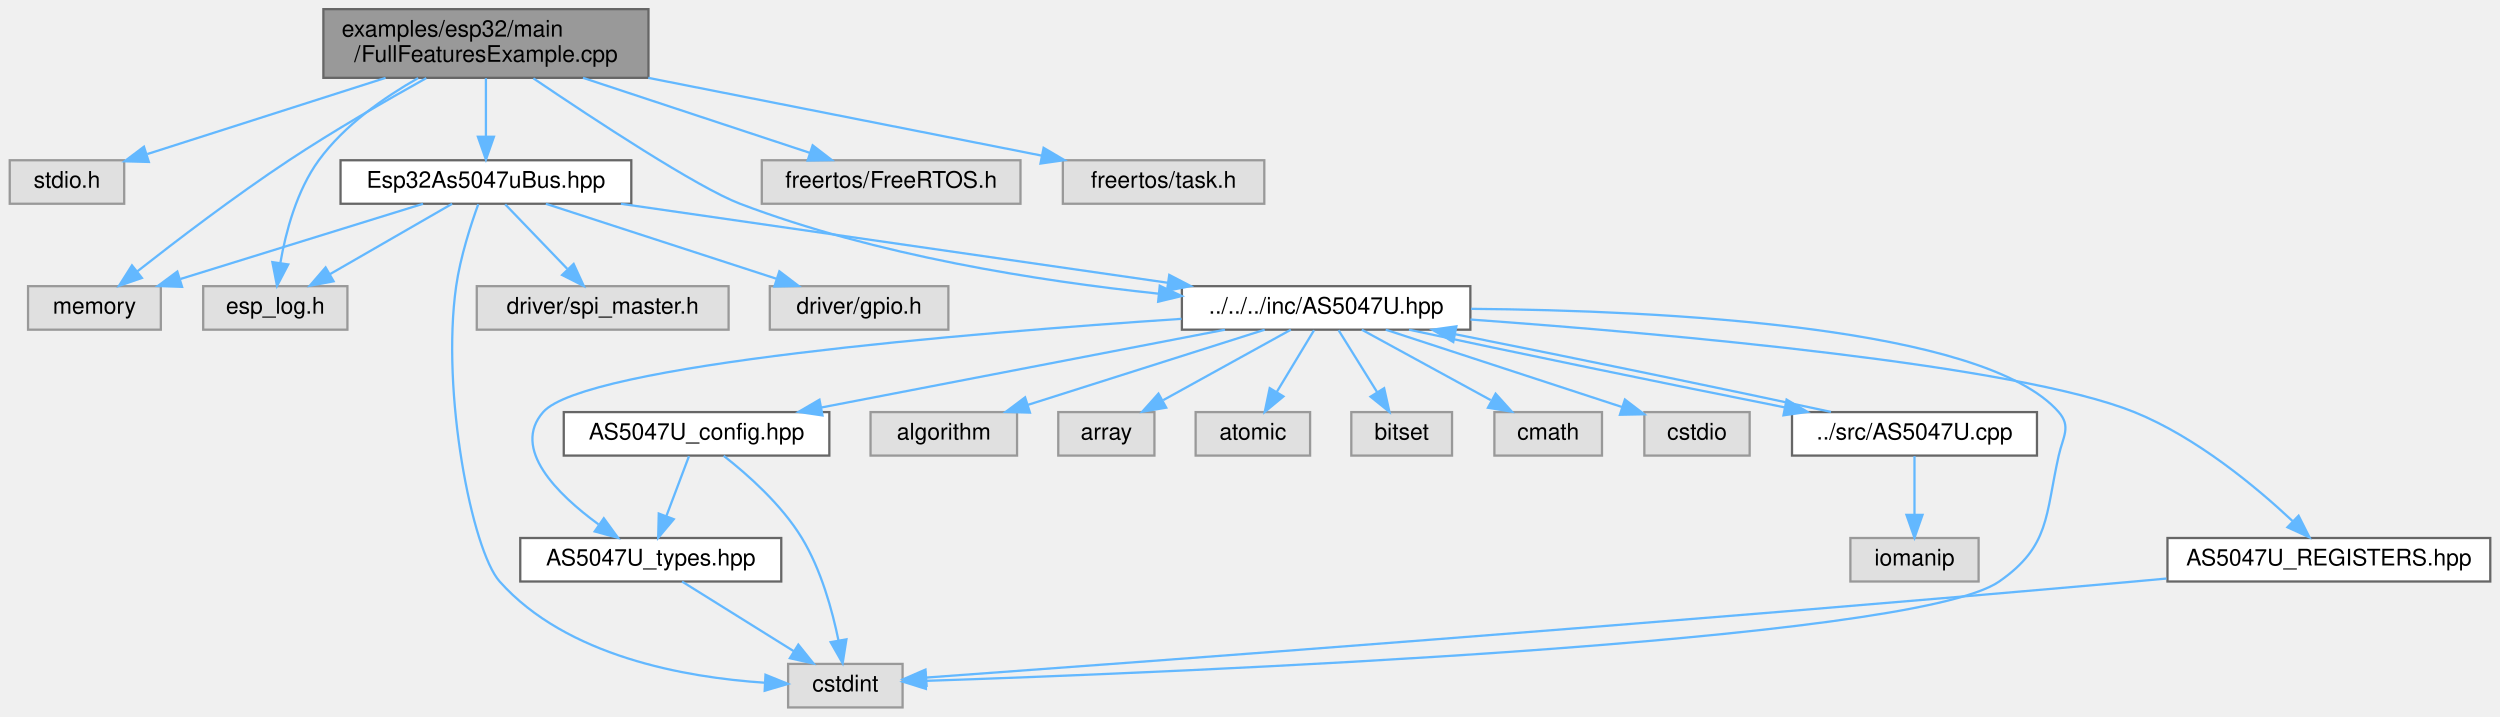
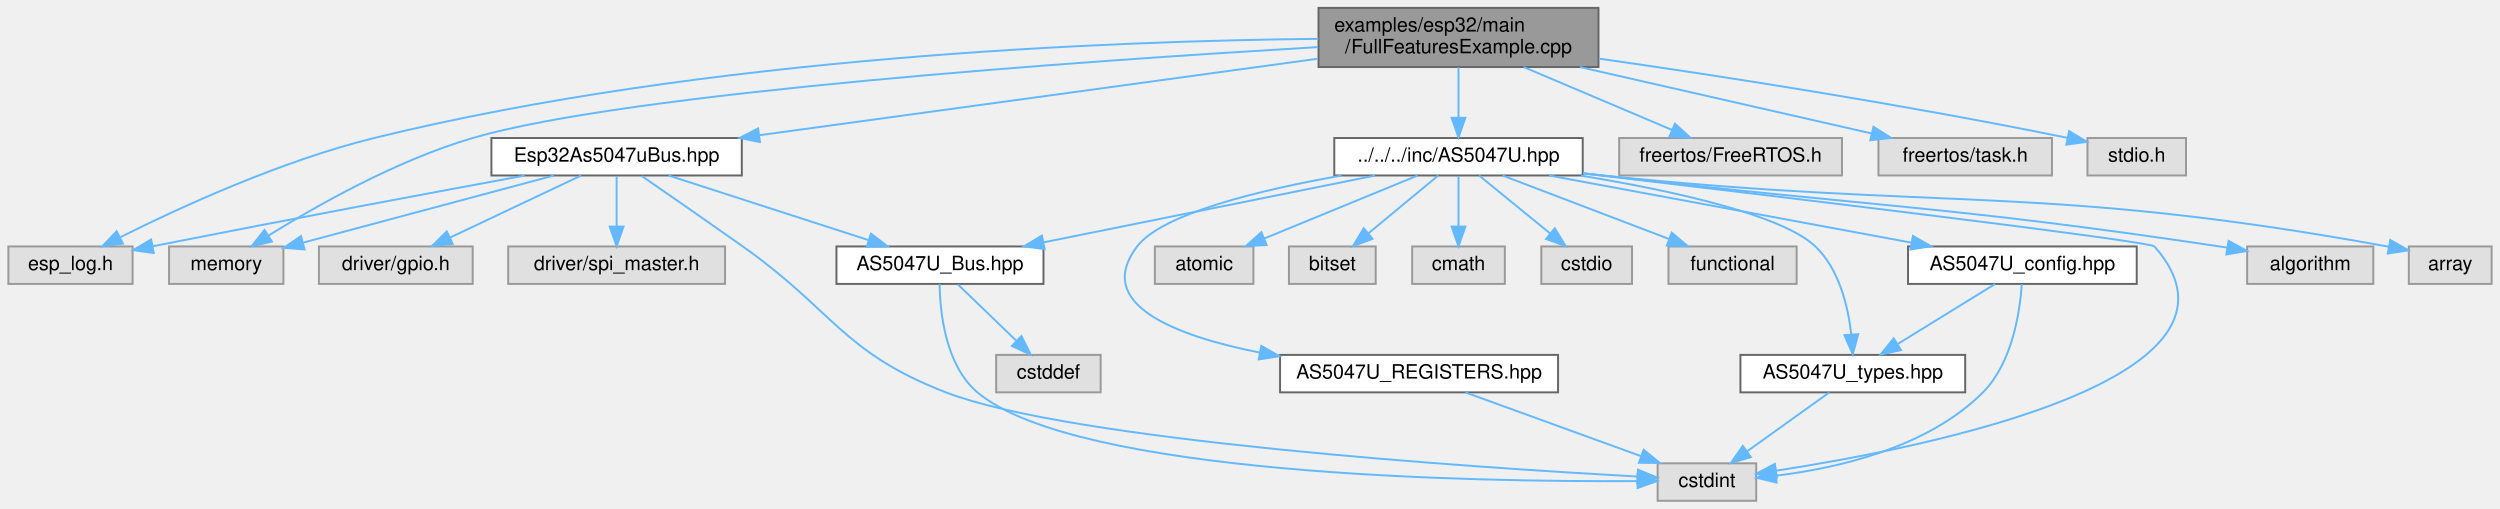
- <svg xmlns="http://www.w3.org/2000/svg" xmlns:xlink="http://www.w3.org/1999/xlink" width="1092pt" height="313pt" viewBox="0.00 0.00 1091.50 313.00">
-   <g id="graph0" class="graph" transform="scale(1 1) rotate(0) translate(4 309)">
+ <svg xmlns="http://www.w3.org/2000/svg" xmlns:xlink="http://www.w3.org/1999/xlink" width="1268pt" height="258pt" viewBox="0.00 0.00 1267.50 258.00">
+   <g id="graph0" class="graph" transform="scale(1 1) rotate(0) translate(4 254)">
    <g id="Node000001" class="node">
      <g id="a_Node000001">
        <a xlink:title="Comprehensive example demonstrating all AS5047U features.">
-           <polygon fill="#999999" stroke="#666666" points="279,-305 137,-305 137,-275 279,-275 279,-305" />
-           <text text-anchor="start" x="145" y="-293" font-family="Helvetica,sans-Serif" font-size="10.00">examples/esp32/main</text>
-           <text text-anchor="middle" x="208" y="-282" font-family="Helvetica,sans-Serif" font-size="10.00">/FullFeaturesExample.cpp</text>
+           <polygon fill="#999999" stroke="#666666" points="806.5,-250 664.5,-250 664.5,-220 806.5,-220 806.5,-250" />
+           <text text-anchor="start" x="672.5" y="-238" font-family="Helvetica,sans-Serif" font-size="10.00">examples/esp32/main</text>
+           <text text-anchor="middle" x="735.5" y="-227" font-family="Helvetica,sans-Serif" font-size="10.00">/FullFeaturesExample.cpp</text>
        </a>
      </g>
    </g>
    <g id="Node000002" class="node">
      <g id="a_Node000002">
        <a xlink:title=" ">
-           <polygon fill="#e0e0e0" stroke="#999999" points="50,-239 0,-239 0,-220 50,-220 50,-239" />
-           <text text-anchor="middle" x="25" y="-227" font-family="Helvetica,sans-Serif" font-size="10.00">stdio.h</text>
+           <polygon fill="#e0e0e0" stroke="#999999" points="63,-129 0,-129 0,-110 63,-110 63,-129" />
+           <text text-anchor="middle" x="31.5" y="-117" font-family="Helvetica,sans-Serif" font-size="10.00">esp_log.h</text>
        </a>
      </g>
    </g>
    <g id="edge1_Node000001_Node000002" class="edge">
      <g id="a_edge1_Node000001_Node000002">
        <a xlink:title=" ">
-           <path fill="none" stroke="#63b8ff" d="M164.17,-274.99C132.29,-264.8 89.71,-251.18 60.07,-241.71" />
-           <polygon fill="#63b8ff" stroke="#63b8ff" points="60.76,-238.26 50.17,-238.55 58.63,-244.93 60.76,-238.26" />
+           <path fill="none" stroke="#63b8ff" d="M664.5,-234.3C558.62,-233.23 353.8,-225.34 185.5,-184 138.32,-172.41 86.73,-148.68 56.85,-133.74" />
+           <polygon fill="#63b8ff" stroke="#63b8ff" points="58.09,-130.44 47.59,-129.04 54.92,-136.69 58.09,-130.44" />
        </a>
      </g>
    </g>
    <g id="Node000003" class="node">
      <g id="a_Node000003">
        <a xlink:title=" ">
-           <polygon fill="#e0e0e0" stroke="#999999" points="66,-184 8,-184 8,-165 66,-165 66,-184" />
-           <text text-anchor="middle" x="37" y="-172" font-family="Helvetica,sans-Serif" font-size="10.00">memory</text>
+           <polygon fill="#e0e0e0" stroke="#999999" points="930,-184 817,-184 817,-165 930,-165 930,-184" />
+           <text text-anchor="middle" x="873.5" y="-172" font-family="Helvetica,sans-Serif" font-size="10.00">freertos/FreeRTOS.h</text>
        </a>
      </g>
    </g>
    <g id="edge2_Node000001_Node000003" class="edge">
      <g id="a_edge2_Node000001_Node000003">
        <a xlink:title=" ">
-           <path fill="none" stroke="#63b8ff" d="M181.94,-274.88C164.64,-265.25 141.59,-251.95 122,-239 98.45,-223.43 72.63,-203.74 55.7,-190.45" />
-           <polygon fill="#63b8ff" stroke="#63b8ff" points="57.73,-187.59 47.71,-184.13 53.39,-193.08 57.73,-187.59" />
+           <path fill="none" stroke="#63b8ff" d="M768.55,-219.99C791.48,-210.27 821.74,-197.44 843.88,-188.06" />
+           <polygon fill="#63b8ff" stroke="#63b8ff" points="845.28,-191.26 853.12,-184.14 842.55,-184.82 845.28,-191.26" />
        </a>
      </g>
    </g>
    <g id="Node000004" class="node">
      <g id="a_Node000004">
        <a xlink:title=" ">
-           <polygon fill="#e0e0e0" stroke="#999999" points="441.5,-239 328.5,-239 328.5,-220 441.5,-220 441.5,-239" />
-           <text text-anchor="middle" x="385" y="-227" font-family="Helvetica,sans-Serif" font-size="10.00">freertos/FreeRTOS.h</text>
+           <polygon fill="#e0e0e0" stroke="#999999" points="1036.5,-184 948.5,-184 948.5,-165 1036.5,-165 1036.5,-184" />
+           <text text-anchor="middle" x="992.5" y="-172" font-family="Helvetica,sans-Serif" font-size="10.00">freertos/task.h</text>
        </a>
      </g>
    </g>
    <g id="edge3_Node000001_Node000004" class="edge">
      <g id="a_edge3_Node000001_Node000004">
        <a xlink:title=" ">
-           <path fill="none" stroke="#63b8ff" d="M250.4,-274.99C280.68,-264.98 320.95,-251.67 349.53,-242.22" />
-           <polygon fill="#63b8ff" stroke="#63b8ff" points="350.72,-245.52 359.12,-239.05 348.53,-238.87 350.72,-245.52" />
+           <path fill="none" stroke="#63b8ff" d="M797.06,-219.99C842.47,-209.65 903.35,-195.79 945.02,-186.31" />
+           <polygon fill="#63b8ff" stroke="#63b8ff" points="945.95,-189.69 954.92,-184.05 944.4,-182.86 945.95,-189.69" />
        </a>
      </g>
    </g>
    <g id="Node000005" class="node">
      <g id="a_Node000005">
        <a xlink:title=" ">
-           <polygon fill="#e0e0e0" stroke="#999999" points="548,-239 460,-239 460,-220 548,-220 548,-239" />
-           <text text-anchor="middle" x="504" y="-227" font-family="Helvetica,sans-Serif" font-size="10.00">freertos/task.h</text>
+           <polygon fill="#e0e0e0" stroke="#999999" points="139.5,-129 81.5,-129 81.5,-110 139.5,-110 139.5,-129" />
+           <text text-anchor="middle" x="110.5" y="-117" font-family="Helvetica,sans-Serif" font-size="10.00">memory</text>
        </a>
      </g>
    </g>
    <g id="edge4_Node000001_Node000005" class="edge">
      <g id="a_edge4_Node000001_Node000005">
        <a xlink:title=" ">
-           <path fill="none" stroke="#63b8ff" d="M278.9,-274.99C331.75,-264.54 402.8,-250.5 450.84,-241.01" />
-           <polygon fill="#63b8ff" stroke="#63b8ff" points="451.59,-244.43 460.72,-239.05 450.23,-237.56 451.59,-244.43" />
+           <path fill="none" stroke="#63b8ff" d="M664.12,-230.11C545.73,-223.12 313.99,-206.98 235.5,-184 196.94,-172.71 156.13,-149.57 132.01,-134.57" />
+           <polygon fill="#63b8ff" stroke="#63b8ff" points="133.65,-131.46 123.33,-129.06 129.9,-137.37 133.65,-131.46" />
        </a>
      </g>
    </g>
    <g id="Node000006" class="node">
      <g id="a_Node000006">
        <a xlink:title=" ">
-           <polygon fill="#e0e0e0" stroke="#999999" points="147.5,-184 84.5,-184 84.5,-165 147.5,-165 147.5,-184" />
-           <text text-anchor="middle" x="116" y="-172" font-family="Helvetica,sans-Serif" font-size="10.00">esp_log.h</text>
+           <polygon fill="#e0e0e0" stroke="#999999" points="1104.5,-184 1054.5,-184 1054.5,-165 1104.5,-165 1104.5,-184" />
+           <text text-anchor="middle" x="1079.5" y="-172" font-family="Helvetica,sans-Serif" font-size="10.00">stdio.h</text>
        </a>
      </g>
    </g>
    <g id="edge5_Node000001_Node000006" class="edge">
      <g id="a_edge5_Node000001_Node000006">
        <a xlink:title=" ">
-           <path fill="none" stroke="#63b8ff" d="M178.38,-274.89C163.43,-266.4 146.14,-254.26 135,-239 125.35,-225.78 120.56,-207.66 118.21,-194.16" />
-           <polygon fill="#63b8ff" stroke="#63b8ff" points="121.65,-193.5 116.75,-184.11 114.72,-194.51 121.65,-193.5" />
+           <path fill="none" stroke="#63b8ff" d="M806.61,-224.29C867.37,-215.59 957.28,-201.76 1044.51,-184.06" />
+           <polygon fill="#63b8ff" stroke="#63b8ff" points="1045.21,-187.49 1054.3,-182.05 1043.8,-180.63 1045.21,-187.49" />
        </a>
      </g>
    </g>
    <g id="Node000007" class="node">
      <g id="a_Node000007">
        <a xlink:href="AS5047U_8hpp.html" target="_top" xlink:title="Driver for AMS AS5047U Magnetic Rotary Position Sensor (C++21).">
-           <polygon fill="white" stroke="#666666" points="638,-184 512,-184 512,-165 638,-165 638,-184" />
-           <text text-anchor="middle" x="575" y="-172" font-family="Helvetica,sans-Serif" font-size="10.00">../../../inc/AS5047U.hpp</text>
+           <polygon fill="white" stroke="#666666" points="798.5,-184 672.5,-184 672.5,-165 798.5,-165 798.5,-184" />
+           <text text-anchor="middle" x="735.5" y="-172" font-family="Helvetica,sans-Serif" font-size="10.00">../../../inc/AS5047U.hpp</text>
        </a>
      </g>
    </g>
    <g id="edge6_Node000001_Node000007" class="edge">
      <g id="a_edge6_Node000001_Node000007">
        <a xlink:title=" ">
-           <path fill="none" stroke="#63b8ff" d="M228.73,-274.77C255.39,-256.72 300.45,-227.07 319,-220 378.18,-197.44 449.44,-186.25 501.74,-180.73" />
-           <polygon fill="#63b8ff" stroke="#63b8ff" points="502.33,-184.19 511.93,-179.7 501.63,-177.22 502.33,-184.19" />
+           <path fill="none" stroke="#63b8ff" d="M735.5,-219.84C735.5,-212.21 735.5,-202.7 735.5,-194.45" />
+           <polygon fill="#63b8ff" stroke="#63b8ff" points="739,-194.27 735.5,-184.27 732,-194.27 739,-194.27" />
+         </a>
+       </g>
+     </g>
+     <g id="Node000021" class="node">
+       <g id="a_Node000021">
+         <a xlink:href="Esp32As5047uBus_8hpp.html" target="_top" xlink:title="ESP32 SPI transport implementation for AS5047U driver.">
+           <polygon fill="white" stroke="#666666" points="372,-184 245,-184 245,-165 372,-165 372,-184" />
+           <text text-anchor="middle" x="308.5" y="-172" font-family="Helvetica,sans-Serif" font-size="10.00">Esp32As5047uBus.hpp</text>
+         </a>
+       </g>
+     </g>
+     <g id="edge25_Node000001_Node000021" class="edge">
+       <g id="a_edge25_Node000001_Node000021">
+         <a xlink:title=" ">
+           <path fill="none" stroke="#63b8ff" d="M664.03,-224.21C585.53,-213.45 460.14,-196.27 381.17,-185.46" />
+           <polygon fill="#63b8ff" stroke="#63b8ff" points="381.2,-181.93 370.82,-184.04 380.25,-188.86 381.2,-181.93" />
+         </a>
+       </g>
+     </g>
+     <g id="Node000008" class="node">
+       <g id="a_Node000008">
+         <a xlink:href="AS5047U__Bus_8hpp.html" target="_top" xlink:title="CRTP-based SPI bus interface for AS5047U driver.">
+           <polygon fill="white" stroke="#666666" points="525,-129 420,-129 420,-110 525,-110 525,-129" />
+           <text text-anchor="middle" x="472.5" y="-117" font-family="Helvetica,sans-Serif" font-size="10.00">AS5047U_Bus.hpp</text>
+         </a>
+       </g>
+     </g>
+     <g id="edge7_Node000007_Node000008" class="edge">
+       <g id="a_edge7_Node000007_Node000008">
+         <a xlink:title=" ">
+           <path fill="none" stroke="#63b8ff" d="M693.24,-164.98C647.46,-155.76 574.36,-141.03 524.95,-131.07" />
+           <polygon fill="#63b8ff" stroke="#63b8ff" points="525.58,-127.63 515.09,-129.08 524.2,-134.49 525.58,-127.63" />
+         </a>
+       </g>
+     </g>
+     <g id="Node000010" class="node">
+       <g id="a_Node000010">
+         <a xlink:title=" ">
+           <polygon fill="#e0e0e0" stroke="#999999" points="886.5,-19 836.5,-19 836.5,0 886.5,0 886.5,-19" />
+           <text text-anchor="middle" x="861.5" y="-7" font-family="Helvetica,sans-Serif" font-size="10.00">cstdint</text>
+         </a>
+       </g>
+     </g>
+     <g id="edge17_Node000007_Node000010" class="edge">
+       <g id="a_edge17_Node000007_Node000010">
+         <a xlink:title=" ">
+           <path fill="none" stroke="#63b8ff" d="M798.9,-166.04C899.86,-154.08 1086.12,-131.7 1088.5,-129 1147.54,-62.04 974.29,-27.22 896.84,-15.31" />
+           <polygon fill="#63b8ff" stroke="#63b8ff" points="896.99,-11.8 886.58,-13.78 895.96,-18.72 896.99,-11.8" />
+         </a>
+       </g>
+     </g>
+     <g id="Node000011" class="node">
+       <g id="a_Node000011">
+         <a xlink:href="AS5047U__REGISTERS_8hpp.html" target="_top" xlink:title="Register definitions for the AS5047U Rotary Position Sensor.">
+           <polygon fill="white" stroke="#666666" points="786,-74 645,-74 645,-55 786,-55 786,-74" />
+           <text text-anchor="middle" x="715.5" y="-62" font-family="Helvetica,sans-Serif" font-size="10.00">AS5047U_REGISTERS.hpp</text>
+         </a>
+       </g>
+     </g>
+     <g id="edge10_Node000007_Node000011" class="edge">
+       <g id="a_edge10_Node000007_Node000011">
+         <a xlink:title=" ">
+           <path fill="none" stroke="#63b8ff" d="M676.13,-164.96C634.94,-157.68 585.27,-145.73 572.5,-129 550.28,-99.9 591.11,-83.84 634.75,-75.15" />
+           <polygon fill="#63b8ff" stroke="#63b8ff" points="635.49,-78.58 644.68,-73.31 634.21,-71.69 635.49,-78.58" />
+         </a>
+       </g>
+     </g>
+     <g id="Node000012" class="node">
+       <g id="a_Node000012">
+         <a xlink:title=" ">
+           <polygon fill="#e0e0e0" stroke="#999999" points="1199.5,-129 1135.5,-129 1135.5,-110 1199.5,-110 1199.5,-129" />
+           <text text-anchor="middle" x="1167.5" y="-117" font-family="Helvetica,sans-Serif" font-size="10.00">algorithm</text>
+         </a>
+       </g>
+     </g>
+     <g id="edge12_Node000007_Node000012" class="edge">
+       <g id="a_edge12_Node000007_Node000012">
+         <a xlink:title=" ">
+           <path fill="none" stroke="#63b8ff" d="M798.81,-166.12C802.09,-165.74 805.33,-165.37 808.5,-165 947.6,-148.9 983.02,-149.73 1121.5,-129 1122.77,-128.81 1124.05,-128.61 1125.34,-128.41" />
+           <polygon fill="#63b8ff" stroke="#63b8ff" points="1126.09,-131.83 1135.38,-126.72 1124.94,-124.93 1126.09,-131.83" />
+         </a>
+       </g>
+     </g>
+     <g id="Node000013" class="node">
+       <g id="a_Node000013">
+         <a xlink:title=" ">
+           <polygon fill="#e0e0e0" stroke="#999999" points="1259.5,-129 1217.5,-129 1217.5,-110 1259.5,-110 1259.5,-129" />
+           <text text-anchor="middle" x="1238.5" y="-117" font-family="Helvetica,sans-Serif" font-size="10.00">array</text>
+         </a>
+       </g>
+     </g>
+     <g id="edge13_Node000007_Node000013" class="edge">
+       <g id="a_edge13_Node000007_Node000013">
+         <a xlink:title=" ">
+           <path fill="none" stroke="#63b8ff" d="M798.8,-166.03C802.08,-165.67 805.33,-165.33 808.5,-165 982.85,-147.01 1031.24,-160.95 1207.45,-128.85" />
+           <polygon fill="#63b8ff" stroke="#63b8ff" points="1208.11,-132.29 1217.31,-127.03 1206.84,-125.4 1208.11,-132.29" />
+         </a>
+       </g>
+     </g>
+     <g id="Node000014" class="node">
+       <g id="a_Node000014">
+         <a xlink:title=" ">
+           <polygon fill="#e0e0e0" stroke="#999999" points="631.5,-129 581.5,-129 581.5,-110 631.5,-110 631.5,-129" />
+           <text text-anchor="middle" x="606.5" y="-117" font-family="Helvetica,sans-Serif" font-size="10.00">atomic</text>
+         </a>
+       </g>
+     </g>
+     <g id="edge14_Node000007_Node000014" class="edge">
+       <g id="a_edge14_Node000007_Node000014">
+         <a xlink:title=" ">
+           <path fill="none" stroke="#63b8ff" d="M714.77,-164.98C693.74,-156.34 660.95,-142.87 636.96,-133.02" />
+           <polygon fill="#63b8ff" stroke="#63b8ff" points="638.18,-129.73 627.6,-129.17 635.52,-136.21 638.18,-129.73" />
+         </a>
+       </g>
+     </g>
+     <g id="Node000015" class="node">
+       <g id="a_Node000015">
+         <a xlink:title=" ">
+           <polygon fill="#e0e0e0" stroke="#999999" points="693.5,-129 649.5,-129 649.5,-110 693.5,-110 693.5,-129" />
+           <text text-anchor="middle" x="671.5" y="-117" font-family="Helvetica,sans-Serif" font-size="10.00">bitset</text>
+         </a>
+       </g>
+     </g>
+     <g id="edge15_Node000007_Node000015" class="edge">
+       <g id="a_edge15_Node000007_Node000015">
+         <a xlink:title=" ">
+           <path fill="none" stroke="#63b8ff" d="M725.22,-164.98C715.66,-157.07 701.22,-145.11 689.72,-135.58" />
+           <polygon fill="#63b8ff" stroke="#63b8ff" points="691.9,-132.85 681.97,-129.17 687.44,-138.24 691.9,-132.85" />
+         </a>
+       </g>
+     </g>
+     <g id="Node000016" class="node">
+       <g id="a_Node000016">
+         <a xlink:title=" ">
+           <polygon fill="#e0e0e0" stroke="#999999" points="759,-129 712,-129 712,-110 759,-110 759,-129" />
+           <text text-anchor="middle" x="735.5" y="-117" font-family="Helvetica,sans-Serif" font-size="10.00">cmath</text>
+         </a>
+       </g>
+     </g>
+     <g id="edge16_Node000007_Node000016" class="edge">
+       <g id="a_edge16_Node000007_Node000016">
+         <a xlink:title=" ">
+           <path fill="none" stroke="#63b8ff" d="M735.5,-164.75C735.5,-157.8 735.5,-147.85 735.5,-139.13" />
+           <polygon fill="#63b8ff" stroke="#63b8ff" points="739,-139.09 735.5,-129.09 732,-139.09 739,-139.09" />
+         </a>
+       </g>
+     </g>
+     <g id="Node000017" class="node">
+       <g id="a_Node000017">
+         <a xlink:title=" ">
+           <polygon fill="#e0e0e0" stroke="#999999" points="823.5,-129 777.5,-129 777.5,-110 823.5,-110 823.5,-129" />
+           <text text-anchor="middle" x="800.5" y="-117" font-family="Helvetica,sans-Serif" font-size="10.00">cstdio</text>
+         </a>
+       </g>
+     </g>
+     <g id="edge18_Node000007_Node000017" class="edge">
+       <g id="a_edge18_Node000007_Node000017">
+         <a xlink:title=" ">
+           <path fill="none" stroke="#63b8ff" d="M745.94,-164.98C755.65,-157.07 770.32,-145.11 782,-135.58" />
+           <polygon fill="#63b8ff" stroke="#63b8ff" points="784.33,-138.2 789.87,-129.17 779.9,-132.78 784.33,-138.2" />
+         </a>
+       </g>
+     </g>
+     <g id="Node000018" class="node">
+       <g id="a_Node000018">
+         <a xlink:title=" ">
+           <polygon fill="#e0e0e0" stroke="#999999" points="907,-129 842,-129 842,-110 907,-110 907,-129" />
+           <text text-anchor="middle" x="874.5" y="-117" font-family="Helvetica,sans-Serif" font-size="10.00">functional</text>
+         </a>
+       </g>
+     </g>
+     <g id="edge19_Node000007_Node000018" class="edge">
+       <g id="a_edge19_Node000007_Node000018">
+         <a xlink:title=" ">
+           <path fill="none" stroke="#63b8ff" d="M757.83,-164.98C780.7,-156.27 816.46,-142.63 842.36,-132.75" />
+           <polygon fill="#63b8ff" stroke="#63b8ff" points="843.66,-136 851.76,-129.17 841.17,-129.46 843.66,-136" />
+         </a>
+       </g>
+     </g>
+     <g id="Node000019" class="node">
+       <g id="a_Node000019">
+         <a xlink:href="AS5047U__types_8hpp.html" target="_top" xlink:title="Type definitions for the AS5047U driver.">
+           <polygon fill="white" stroke="#666666" points="992.5,-74 878.5,-74 878.5,-55 992.5,-55 992.5,-74" />
+           <text text-anchor="middle" x="935.5" y="-62" font-family="Helvetica,sans-Serif" font-size="10.00">AS5047U_types.hpp</text>
+         </a>
+       </g>
+     </g>
+     <g id="edge20_Node000007_Node000019" class="edge">
+       <g id="a_edge20_Node000007_Node000019">
+         <a xlink:title=" ">
+           <path fill="none" stroke="#63b8ff" d="M797.56,-164.93C842.92,-157.47 899.39,-145.28 916.5,-129 928.6,-117.48 933.09,-98.61 934.71,-84.42" />
+           <polygon fill="#63b8ff" stroke="#63b8ff" points="938.21,-84.52 935.48,-74.28 931.23,-83.99 938.21,-84.52" />
        </a>
      </g>
    </g>
    <g id="Node000020" class="node">
      <g id="a_Node000020">
-         <a xlink:href="Esp32As5047uBus_8hpp.html" target="_top" xlink:title="ESP32 SPI transport implementation for AS5047U driver.">
-           <polygon fill="white" stroke="#666666" points="271.5,-239 144.5,-239 144.5,-220 271.5,-220 271.5,-239" />
-           <text text-anchor="middle" x="208" y="-227" font-family="Helvetica,sans-Serif" font-size="10.00">Esp32As5047uBus.hpp</text>
-         </a>
-       </g>
-     </g>
-     <g id="edge24_Node000001_Node000020" class="edge">
-       <g id="a_edge24_Node000001_Node000020">
-         <a xlink:title=" ">
-           <path fill="none" stroke="#63b8ff" d="M208,-274.84C208,-267.21 208,-257.7 208,-249.45" />
-           <polygon fill="#63b8ff" stroke="#63b8ff" points="211.5,-249.27 208,-239.27 204.5,-249.27 211.5,-249.27" />
-         </a>
-       </g>
-     </g>
-     <g id="Node000008" class="node">
-       <g id="a_Node000008">
-         <a xlink:href="AS5047U__REGISTERS_8hpp.html" target="_top" xlink:title="Register definitions for the AS5047U Rotary Position Sensor.">
-           <polygon fill="white" stroke="#666666" points="1083.5,-74 942.5,-74 942.5,-55 1083.5,-55 1083.5,-74" />
-           <text text-anchor="middle" x="1013" y="-62" font-family="Helvetica,sans-Serif" font-size="10.00">AS5047U_REGISTERS.hpp</text>
-         </a>
-       </g>
-     </g>
-     <g id="edge7_Node000007_Node000008" class="edge">
-       <g id="a_edge7_Node000007_Node000008">
-         <a xlink:title=" ">
-           <path fill="none" stroke="#63b8ff" d="M638.05,-169.43C725,-163.16 876.8,-149.66 928,-129 955.06,-118.08 981.17,-96.37 997.15,-81.39" />
-           <polygon fill="#63b8ff" stroke="#63b8ff" points="999.77,-83.73 1004.54,-74.27 994.91,-78.69 999.77,-83.73" />
+         <a xlink:href="AS5047U__config_8hpp.html" target="_top" xlink:title=" ">
+           <polygon fill="white" stroke="#666666" points="1079.5,-129 963.5,-129 963.5,-110 1079.5,-110 1079.5,-129" />
+           <text text-anchor="middle" x="1021.5" y="-117" font-family="Helvetica,sans-Serif" font-size="10.00">AS5047U_config.hpp</text>
+         </a>
+       </g>
+     </g>
+     <g id="edge22_Node000007_Node000020" class="edge">
+       <g id="a_edge22_Node000007_Node000020">
+         <a xlink:title=" ">
+           <path fill="none" stroke="#63b8ff" d="M781.45,-164.98C831.44,-155.72 911.39,-140.9 965.14,-130.94" />
+           <polygon fill="#63b8ff" stroke="#63b8ff" points="965.99,-134.35 975.19,-129.08 964.72,-127.46 965.99,-134.35" />
        </a>
      </g>
    </g>
    <g id="Node000009" class="node">
      <g id="a_Node000009">
        <a xlink:title=" ">
-           <polygon fill="#e0e0e0" stroke="#999999" points="390,-19 340,-19 340,0 390,0 390,-19" />
-           <text text-anchor="middle" x="365" y="-7" font-family="Helvetica,sans-Serif" font-size="10.00">cstdint</text>
-         </a>
-       </g>
-     </g>
-     <g id="edge14_Node000007_Node000009" class="edge">
-       <g id="a_edge14_Node000007_Node000009">
-         <a xlink:title=" ">
-           <path fill="none" stroke="#63b8ff" d="M638.3,-174.1C721.91,-173.38 862.41,-166.44 895,-129 900.54,-122.63 896.85,-118.24 895,-110 889.08,-83.62 891.18,-70.46 869,-55 830.68,-28.3 508.21,-15.25 400.14,-11.6" />
-           <polygon fill="#63b8ff" stroke="#63b8ff" points="400.18,-8.1 390.07,-11.26 399.95,-15.09 400.18,-8.1" />
-         </a>
-       </g>
-     </g>
-     <g id="Node000010" class="node">
-       <g id="a_Node000010">
-         <a xlink:title=" ">
-           <polygon fill="#e0e0e0" stroke="#999999" points="440,-129 376,-129 376,-110 440,-110 440,-129" />
-           <text text-anchor="middle" x="408" y="-117" font-family="Helvetica,sans-Serif" font-size="10.00">algorithm</text>
-         </a>
-       </g>
-     </g>
-     <g id="edge9_Node000007_Node000010" class="edge">
-       <g id="a_edge9_Node000007_Node000010">
-         <a xlink:title=" ">
-           <path fill="none" stroke="#63b8ff" d="M548.17,-164.98C520.13,-156.09 475.95,-142.07 444.7,-132.15" />
-           <polygon fill="#63b8ff" stroke="#63b8ff" points="445.63,-128.77 435.04,-129.08 443.51,-135.44 445.63,-128.77" />
-         </a>
-       </g>
-     </g>
-     <g id="Node000011" class="node">
-       <g id="a_Node000011">
-         <a xlink:title=" ">
-           <polygon fill="#e0e0e0" stroke="#999999" points="500,-129 458,-129 458,-110 500,-110 500,-129" />
-           <text text-anchor="middle" x="479" y="-117" font-family="Helvetica,sans-Serif" font-size="10.00">array</text>
-         </a>
-       </g>
-     </g>
-     <g id="edge10_Node000007_Node000011" class="edge">
-       <g id="a_edge10_Node000007_Node000011">
-         <a xlink:title=" ">
-           <path fill="none" stroke="#63b8ff" d="M559.58,-164.98C544.55,-156.69 521.46,-143.94 503.84,-134.22" />
-           <polygon fill="#63b8ff" stroke="#63b8ff" points="505.15,-130.94 494.7,-129.17 501.77,-137.07 505.15,-130.94" />
-         </a>
-       </g>
-     </g>
-     <g id="Node000012" class="node">
-       <g id="a_Node000012">
-         <a xlink:title=" ">
-           <polygon fill="#e0e0e0" stroke="#999999" points="568,-129 518,-129 518,-110 568,-110 568,-129" />
-           <text text-anchor="middle" x="543" y="-117" font-family="Helvetica,sans-Serif" font-size="10.00">atomic</text>
-         </a>
-       </g>
-     </g>
-     <g id="edge11_Node000007_Node000012" class="edge">
-       <g id="a_edge11_Node000007_Node000012">
-         <a xlink:title=" ">
-           <path fill="none" stroke="#63b8ff" d="M569.72,-164.75C565.29,-157.42 558.84,-146.73 553.38,-137.7" />
-           <polygon fill="#63b8ff" stroke="#63b8ff" points="556.35,-135.84 548.19,-129.09 550.36,-139.46 556.35,-135.84" />
-         </a>
-       </g>
-     </g>
-     <g id="Node000013" class="node">
-       <g id="a_Node000013">
-         <a xlink:title=" ">
-           <polygon fill="#e0e0e0" stroke="#999999" points="630,-129 586,-129 586,-110 630,-110 630,-129" />
-           <text text-anchor="middle" x="608" y="-117" font-family="Helvetica,sans-Serif" font-size="10.00">bitset</text>
-         </a>
-       </g>
-     </g>
-     <g id="edge12_Node000007_Node000013" class="edge">
-       <g id="a_edge12_Node000007_Node000013">
-         <a xlink:title=" ">
-           <path fill="none" stroke="#63b8ff" d="M580.45,-164.75C585.01,-157.42 591.67,-146.73 597.29,-137.7" />
-           <polygon fill="#63b8ff" stroke="#63b8ff" points="600.34,-139.43 602.65,-129.09 594.4,-135.73 600.34,-139.43" />
-         </a>
-       </g>
-     </g>
-     <g id="Node000014" class="node">
-       <g id="a_Node000014">
-         <a xlink:title=" ">
-           <polygon fill="#e0e0e0" stroke="#999999" points="695.5,-129 648.5,-129 648.5,-110 695.5,-110 695.5,-129" />
-           <text text-anchor="middle" x="672" y="-117" font-family="Helvetica,sans-Serif" font-size="10.00">cmath</text>
-         </a>
-       </g>
-     </g>
-     <g id="edge13_Node000007_Node000014" class="edge">
-       <g id="a_edge13_Node000007_Node000014">
-         <a xlink:title=" ">
-           <path fill="none" stroke="#63b8ff" d="M590.58,-164.98C605.77,-156.69 629.1,-143.94 646.9,-134.22" />
-           <polygon fill="#63b8ff" stroke="#63b8ff" points="649.03,-137.04 656.13,-129.17 645.68,-130.89 649.03,-137.04" />
-         </a>
-       </g>
-     </g>
-     <g id="Node000015" class="node">
-       <g id="a_Node000015">
-         <a xlink:title=" ">
-           <polygon fill="#e0e0e0" stroke="#999999" points="760,-129 714,-129 714,-110 760,-110 760,-129" />
-           <text text-anchor="middle" x="737" y="-117" font-family="Helvetica,sans-Serif" font-size="10.00">cstdio</text>
-         </a>
-       </g>
-     </g>
-     <g id="edge15_Node000007_Node000015" class="edge">
-       <g id="a_edge15_Node000007_Node000015">
-         <a xlink:title=" ">
-           <path fill="none" stroke="#63b8ff" d="M601.03,-164.98C629.07,-155.81 673.76,-141.19 704.19,-131.23" />
-           <polygon fill="#63b8ff" stroke="#63b8ff" points="705.51,-134.49 713.92,-128.05 703.33,-127.83 705.51,-134.49" />
-         </a>
-       </g>
-     </g>
-     <g id="Node000016" class="node">
-       <g id="a_Node000016">
-         <a xlink:href="AS5047U__types_8hpp.html" target="_top" xlink:title="Type definitions for the AS5047U driver.">
-           <polygon fill="white" stroke="#666666" points="337,-74 223,-74 223,-55 337,-55 337,-74" />
-           <text text-anchor="middle" x="280" y="-62" font-family="Helvetica,sans-Serif" font-size="10.00">AS5047U_types.hpp</text>
-         </a>
-       </g>
-     </g>
-     <g id="edge16_Node000007_Node000016" class="edge">
-       <g id="a_edge16_Node000007_Node000016">
-         <a xlink:title=" ">
-           <path fill="none" stroke="#63b8ff" d="M511.84,-169.73C418.07,-163.48 251.08,-149.58 233,-129 219,-113.06 239.08,-93.2 257.16,-79.97" />
-           <polygon fill="#63b8ff" stroke="#63b8ff" points="259.49,-82.63 265.72,-74.06 255.51,-76.87 259.49,-82.63" />
-         </a>
-       </g>
-     </g>
-     <g id="Node000017" class="node">
-       <g id="a_Node000017">
-         <a xlink:href="AS5047U__config_8hpp.html" target="_top" xlink:title=" ">
-           <polygon fill="white" stroke="#666666" points="358,-129 242,-129 242,-110 358,-110 358,-129" />
-           <text text-anchor="middle" x="300" y="-117" font-family="Helvetica,sans-Serif" font-size="10.00">AS5047U_config.hpp</text>
-         </a>
-       </g>
-     </g>
-     <g id="edge18_Node000007_Node000017" class="edge">
-       <g id="a_edge18_Node000007_Node000017">
-         <a xlink:title=" ">
-           <path fill="none" stroke="#63b8ff" d="M530.82,-164.98C482.85,-155.74 406.19,-140.97 354.52,-131.01" />
-           <polygon fill="#63b8ff" stroke="#63b8ff" points="355.01,-127.54 344.53,-129.08 353.69,-134.41 355.01,-127.54" />
-         </a>
-       </g>
-     </g>
-     <g id="Node000018" class="node">
-       <g id="a_Node000018">
-         <a xlink:href="AS5047U_8cpp.html" target="_top" xlink:title=" ">
-           <polygon fill="white" stroke="#666666" points="885.5,-129 778.5,-129 778.5,-110 885.5,-110 885.5,-129" />
-           <text text-anchor="middle" x="832" y="-117" font-family="Helvetica,sans-Serif" font-size="10.00">../src/AS5047U.cpp</text>
-         </a>
-       </g>
-     </g>
-     <g id="edge21_Node000007_Node000018" class="edge">
-       <g id="a_edge21_Node000007_Node000018">
-         <a xlink:title=" ">
-           <path fill="none" stroke="#63b8ff" d="M611.18,-164.98C653.88,-155.76 725.18,-141.03 775.23,-131.07" />
-           <polygon fill="#63b8ff" stroke="#63b8ff" points="776.13,-134.46 785.26,-129.08 774.77,-127.59 776.13,-134.46" />
+           <polygon fill="#e0e0e0" stroke="#999999" points="554,-74 501,-74 501,-55 554,-55 554,-74" />
+           <text text-anchor="middle" x="527.5" y="-62" font-family="Helvetica,sans-Serif" font-size="10.00">cstddef</text>
        </a>
      </g>
    </g>
    <g id="edge8_Node000008_Node000009" class="edge">
      <g id="a_edge8_Node000008_Node000009">
        <a xlink:title=" ">
-           <path fill="none" stroke="#63b8ff" d="M942.05,-56.29C937.3,-55.85 932.58,-55.41 928,-55 728.58,-37.15 489.09,-19.46 400.33,-13.04" />
-           <polygon fill="#63b8ff" stroke="#63b8ff" points="400.49,-9.54 390.27,-12.31 399.99,-16.52 400.49,-9.54" />
-         </a>
-       </g>
-     </g>
-     <g id="edge17_Node000016_Node000009" class="edge">
-       <g id="a_edge17_Node000016_Node000009">
-         <a xlink:title=" ">
-           <path fill="none" stroke="#63b8ff" d="M293.66,-54.98C306.84,-46.77 327.03,-34.18 342.57,-24.49" />
-           <polygon fill="#63b8ff" stroke="#63b8ff" points="344.46,-27.43 351.09,-19.17 340.76,-21.49 344.46,-27.43" />
-         </a>
-       </g>
-     </g>
-     <g id="edge19_Node000017_Node000009" class="edge">
-       <g id="a_edge19_Node000017_Node000009">
-         <a xlink:title=" ">
-           <path fill="none" stroke="#63b8ff" d="M311.85,-109.9C322.27,-101.75 337.11,-88.62 346,-74 354.41,-60.17 359.31,-42.38 362.02,-29.14" />
-           <polygon fill="#63b8ff" stroke="#63b8ff" points="365.47,-29.75 363.82,-19.29 358.58,-28.5 365.47,-29.75" />
-         </a>
-       </g>
-     </g>
-     <g id="edge20_Node000017_Node000016" class="edge">
-       <g id="a_edge20_Node000017_Node000016">
-         <a xlink:title=" ">
-           <path fill="none" stroke="#63b8ff" d="M296.7,-109.75C294.02,-102.65 290.15,-92.4 286.81,-83.56" />
-           <polygon fill="#63b8ff" stroke="#63b8ff" points="290.05,-82.21 283.24,-74.09 283.5,-84.68 290.05,-82.21" />
-         </a>
-       </g>
-     </g>
-     <g id="edge22_Node000018_Node000007" class="edge">
-       <g id="a_edge22_Node000018_Node000007">
-         <a xlink:title=" ">
-           <path fill="none" stroke="#63b8ff" d="M795.51,-129.08C752.68,-138.33 681.36,-153.07 631.41,-163" />
-           <polygon fill="#63b8ff" stroke="#63b8ff" points="630.54,-159.61 621.41,-164.98 631.9,-166.47 630.54,-159.61" />
-         </a>
-       </g>
-     </g>
-     <g id="Node000019" class="node">
-       <g id="a_Node000019">
-         <a xlink:title=" ">
-           <polygon fill="#e0e0e0" stroke="#999999" points="860,-74 804,-74 804,-55 860,-55 860,-74" />
-           <text text-anchor="middle" x="832" y="-62" font-family="Helvetica,sans-Serif" font-size="10.00">iomanip</text>
-         </a>
-       </g>
-     </g>
-     <g id="edge23_Node000018_Node000019" class="edge">
-       <g id="a_edge23_Node000018_Node000019">
-         <a xlink:title=" ">
-           <path fill="none" stroke="#63b8ff" d="M832,-109.75C832,-102.8 832,-92.85 832,-84.13" />
-           <polygon fill="#63b8ff" stroke="#63b8ff" points="835.5,-84.09 832,-74.09 828.5,-84.09 835.5,-84.09" />
-         </a>
-       </g>
-     </g>
-     <g id="edge30_Node000020_Node000003" class="edge">
-       <g id="a_edge30_Node000020_Node000003">
-         <a xlink:title=" ">
-           <path fill="none" stroke="#63b8ff" d="M180.53,-219.98C151.82,-211.09 106.58,-197.07 74.58,-187.15" />
-           <polygon fill="#63b8ff" stroke="#63b8ff" points="75.28,-183.7 64.69,-184.08 73.2,-190.39 75.28,-183.7" />
-         </a>
-       </g>
-     </g>
-     <g id="edge28_Node000020_Node000006" class="edge">
-       <g id="a_edge28_Node000020_Node000006">
-         <a xlink:title=" ">
-           <path fill="none" stroke="#63b8ff" d="M193.22,-219.98C178.82,-211.69 156.69,-198.94 139.81,-189.22" />
-           <polygon fill="#63b8ff" stroke="#63b8ff" points="141.46,-186.13 131.05,-184.17 137.97,-192.19 141.46,-186.13" />
-         </a>
-       </g>
-     </g>
-     <g id="edge25_Node000020_Node000007" class="edge">
-       <g id="a_edge25_Node000020_Node000007">
-         <a xlink:title=" ">
-           <path fill="none" stroke="#63b8ff" d="M266.96,-219.98C332.14,-210.57 437.01,-195.43 505.97,-185.47" />
-           <polygon fill="#63b8ff" stroke="#63b8ff" points="506.48,-188.93 515.88,-184.04 505.48,-182 506.48,-188.93" />
-         </a>
-       </g>
-     </g>
-     <g id="edge29_Node000020_Node000009" class="edge">
-       <g id="a_edge29_Node000020_Node000009">
-         <a xlink:title=" ">
-           <path fill="none" stroke="#63b8ff" d="M204.66,-219.8C201.45,-210.94 196.82,-196.75 195,-184 188.38,-137.75 201.89,-68.6 214,-55 243.16,-22.26 295.06,-13.08 329.76,-10.79" />
-           <polygon fill="#63b8ff" stroke="#63b8ff" points="330.11,-14.27 339.93,-10.28 329.76,-7.28 330.11,-14.27" />
-         </a>
-       </g>
-     </g>
-     <g id="Node000021" class="node">
-       <g id="a_Node000021">
-         <a xlink:title=" ">
-           <polygon fill="#e0e0e0" stroke="#999999" points="314,-184 204,-184 204,-165 314,-165 314,-184" />
-           <text text-anchor="middle" x="259" y="-172" font-family="Helvetica,sans-Serif" font-size="10.00">driver/spi_master.h</text>
-         </a>
-       </g>
-     </g>
-     <g id="edge26_Node000020_Node000021" class="edge">
-       <g id="a_edge26_Node000020_Node000021">
-         <a xlink:title=" ">
-           <path fill="none" stroke="#63b8ff" d="M216.42,-219.75C223.77,-212.11 234.63,-200.82 243.54,-191.56" />
-           <polygon fill="#63b8ff" stroke="#63b8ff" points="246.32,-193.72 250.74,-184.09 241.28,-188.87 246.32,-193.72" />
+           <path fill="none" stroke="#63b8ff" d="M481.58,-109.75C489.59,-102.03 501.46,-90.6 511.12,-81.28" />
+           <polygon fill="#63b8ff" stroke="#63b8ff" points="513.81,-83.55 518.59,-74.09 508.96,-78.51 513.81,-83.55" />
+         </a>
+       </g>
+     </g>
+     <g id="edge9_Node000008_Node000010" class="edge">
+       <g id="a_edge9_Node000008_Node000010">
+         <a xlink:title=" ">
+           <path fill="none" stroke="#63b8ff" d="M472.31,-109.95C472.52,-96.06 475.13,-68.79 491.5,-55 541.58,-12.83 743.71,-9.52 826.19,-9.99" />
+           <polygon fill="#63b8ff" stroke="#63b8ff" points="826.3,-13.49 836.33,-10.07 826.35,-6.49 826.3,-13.49" />
+         </a>
+       </g>
+     </g>
+     <g id="edge11_Node000011_Node000010" class="edge">
+       <g id="a_edge11_Node000011_Node000010">
+         <a xlink:title=" ">
+           <path fill="none" stroke="#63b8ff" d="M738.96,-54.98C763.08,-46.23 800.87,-32.51 828.1,-22.62" />
+           <polygon fill="#63b8ff" stroke="#63b8ff" points="829.41,-25.87 837.62,-19.17 827.02,-19.29 829.41,-25.87" />
+         </a>
+       </g>
+     </g>
+     <g id="edge21_Node000019_Node000010" class="edge">
+       <g id="a_edge21_Node000019_Node000010">
+         <a xlink:title=" ">
+           <path fill="none" stroke="#63b8ff" d="M923.61,-54.98C912.35,-46.92 895.21,-34.65 881.79,-25.03" />
+           <polygon fill="#63b8ff" stroke="#63b8ff" points="883.77,-22.15 873.61,-19.17 879.7,-27.84 883.77,-22.15" />
+         </a>
+       </g>
+     </g>
+     <g id="edge23_Node000020_Node000010" class="edge">
+       <g id="a_edge23_Node000020_Node000010">
+         <a xlink:title=" ">
+           <path fill="none" stroke="#63b8ff" d="M1021.21,-109.83C1020.28,-96.27 1016.52,-70.06 1001.5,-55 973.59,-27.01 928.16,-16.6 896.66,-12.75" />
+           <polygon fill="#63b8ff" stroke="#63b8ff" points="896.86,-9.25 886.55,-11.67 896.13,-16.21 896.86,-9.25" />
+         </a>
+       </g>
+     </g>
+     <g id="edge24_Node000020_Node000019" class="edge">
+       <g id="a_edge24_Node000020_Node000019">
+         <a xlink:title=" ">
+           <path fill="none" stroke="#63b8ff" d="M1007.68,-109.98C994.35,-101.77 973.92,-89.18 958.19,-79.49" />
+           <polygon fill="#63b8ff" stroke="#63b8ff" points="959.92,-76.44 949.57,-74.17 956.25,-82.4 959.92,-76.44" />
+         </a>
+       </g>
+     </g>
+     <g id="edge29_Node000021_Node000002" class="edge">
+       <g id="a_edge29_Node000021_Node000002">
+         <a xlink:title=" ">
+           <path fill="none" stroke="#63b8ff" d="M261.88,-164.97C216.38,-156.58 144.93,-143.26 73.37,-129.14" />
+           <polygon fill="#63b8ff" stroke="#63b8ff" points="73.76,-125.65 63.27,-127.15 72.4,-132.52 73.76,-125.65" />
+         </a>
+       </g>
+     </g>
+     <g id="edge31_Node000021_Node000005" class="edge">
+       <g id="a_edge31_Node000021_Node000005">
+         <a xlink:title=" ">
+           <path fill="none" stroke="#63b8ff" d="M276.69,-164.98C242.11,-155.73 186.84,-140.94 149.64,-130.98" />
+           <polygon fill="#63b8ff" stroke="#63b8ff" points="150.22,-127.51 139.65,-128.3 148.41,-134.27 150.22,-127.51" />
+         </a>
+       </g>
+     </g>
+     <g id="edge26_Node000021_Node000008" class="edge">
+       <g id="a_edge26_Node000021_Node000008">
+         <a xlink:title=" ">
+           <path fill="none" stroke="#63b8ff" d="M334.85,-164.98C362.26,-156.13 405.39,-142.19 436.06,-132.28" />
+           <polygon fill="#63b8ff" stroke="#63b8ff" points="437.5,-135.49 445.94,-129.08 435.35,-128.83 437.5,-135.49" />
+         </a>
+       </g>
+     </g>
+     <g id="edge30_Node000021_Node000010" class="edge">
+       <g id="a_edge30_Node000021_Node000010">
+         <a xlink:title=" ">
+           <path fill="none" stroke="#63b8ff" d="M321.29,-164.69C334.24,-155.76 354.82,-141.5 372.5,-129 418.53,-96.47 422.92,-75.32 475.5,-55 539.17,-30.39 743.41,-16.88 826.17,-12.3" />
+           <polygon fill="#63b8ff" stroke="#63b8ff" points="826.54,-15.79 836.33,-11.75 826.16,-8.8 826.54,-15.79" />
        </a>
      </g>
    </g>
    <g id="Node000022" class="node">
      <g id="a_Node000022">
        <a xlink:title=" ">
-           <polygon fill="#e0e0e0" stroke="#999999" points="410,-184 332,-184 332,-165 410,-165 410,-184" />
-           <text text-anchor="middle" x="371" y="-172" font-family="Helvetica,sans-Serif" font-size="10.00">driver/gpio.h</text>
-         </a>
-       </g>
-     </g>
-     <g id="edge27_Node000020_Node000022" class="edge">
-       <g id="a_edge27_Node000020_Node000022">
-         <a xlink:title=" ">
-           <path fill="none" stroke="#63b8ff" d="M234.19,-219.98C261.44,-211.13 304.3,-197.19 334.78,-187.28" />
-           <polygon fill="#63b8ff" stroke="#63b8ff" points="336.18,-190.5 344.61,-184.08 334.01,-183.85 336.18,-190.5" />
+           <polygon fill="#e0e0e0" stroke="#999999" points="235.5,-129 157.5,-129 157.5,-110 235.5,-110 235.5,-129" />
+           <text text-anchor="middle" x="196.5" y="-117" font-family="Helvetica,sans-Serif" font-size="10.00">driver/gpio.h</text>
+         </a>
+       </g>
+     </g>
+     <g id="edge27_Node000021_Node000022" class="edge">
+       <g id="a_edge27_Node000021_Node000022">
+         <a xlink:title=" ">
+           <path fill="none" stroke="#63b8ff" d="M290.51,-164.98C272.57,-156.5 244.78,-143.35 224.07,-133.54" />
+           <polygon fill="#63b8ff" stroke="#63b8ff" points="225.36,-130.28 214.82,-129.17 222.36,-136.61 225.36,-130.28" />
+         </a>
+       </g>
+     </g>
+     <g id="Node000023" class="node">
+       <g id="a_Node000023">
+         <a xlink:title=" ">
+           <polygon fill="#e0e0e0" stroke="#999999" points="363.5,-129 253.5,-129 253.5,-110 363.5,-110 363.5,-129" />
+           <text text-anchor="middle" x="308.5" y="-117" font-family="Helvetica,sans-Serif" font-size="10.00">driver/spi_master.h</text>
+         </a>
+       </g>
+     </g>
+     <g id="edge28_Node000021_Node000023" class="edge">
+       <g id="a_edge28_Node000021_Node000023">
+         <a xlink:title=" ">
+           <path fill="none" stroke="#63b8ff" d="M308.5,-164.75C308.5,-157.8 308.5,-147.85 308.5,-139.13" />
+           <polygon fill="#63b8ff" stroke="#63b8ff" points="312,-139.09 308.5,-129.09 305,-139.09 312,-139.09" />
        </a>
      </g>
    </g>
  </g>
</svg>
